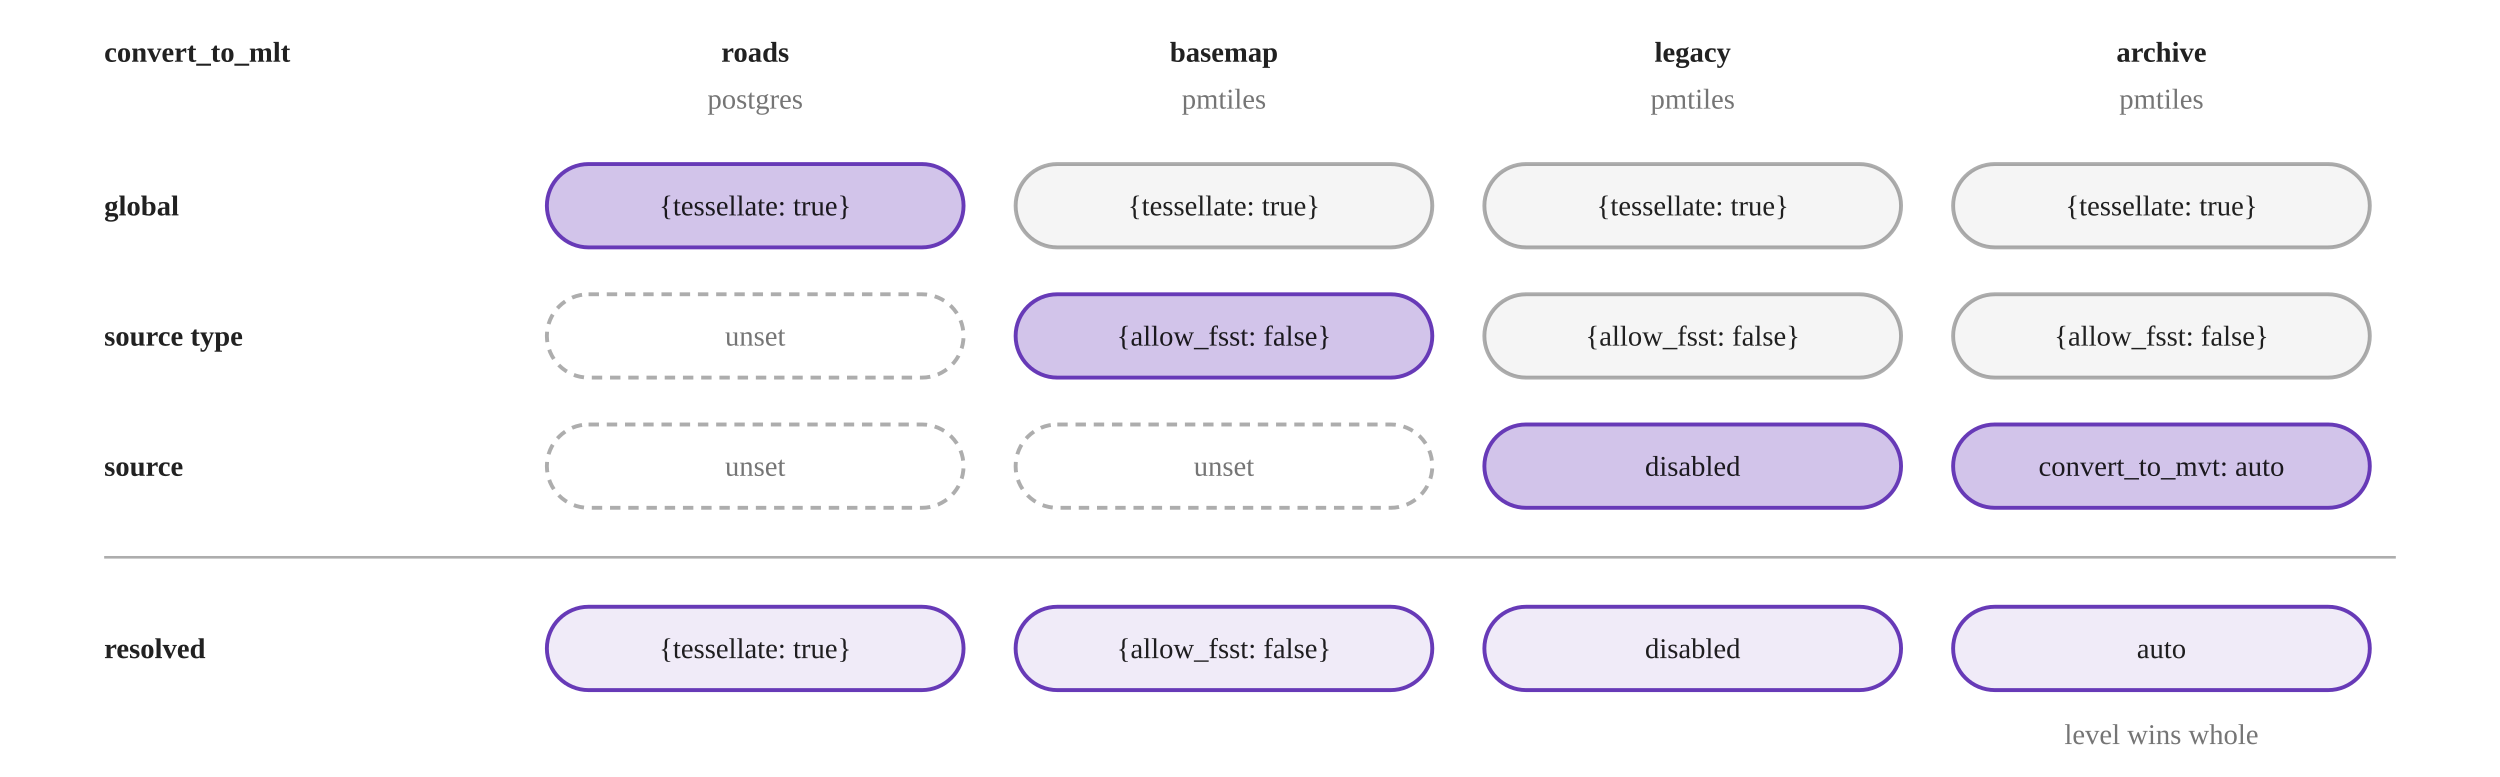
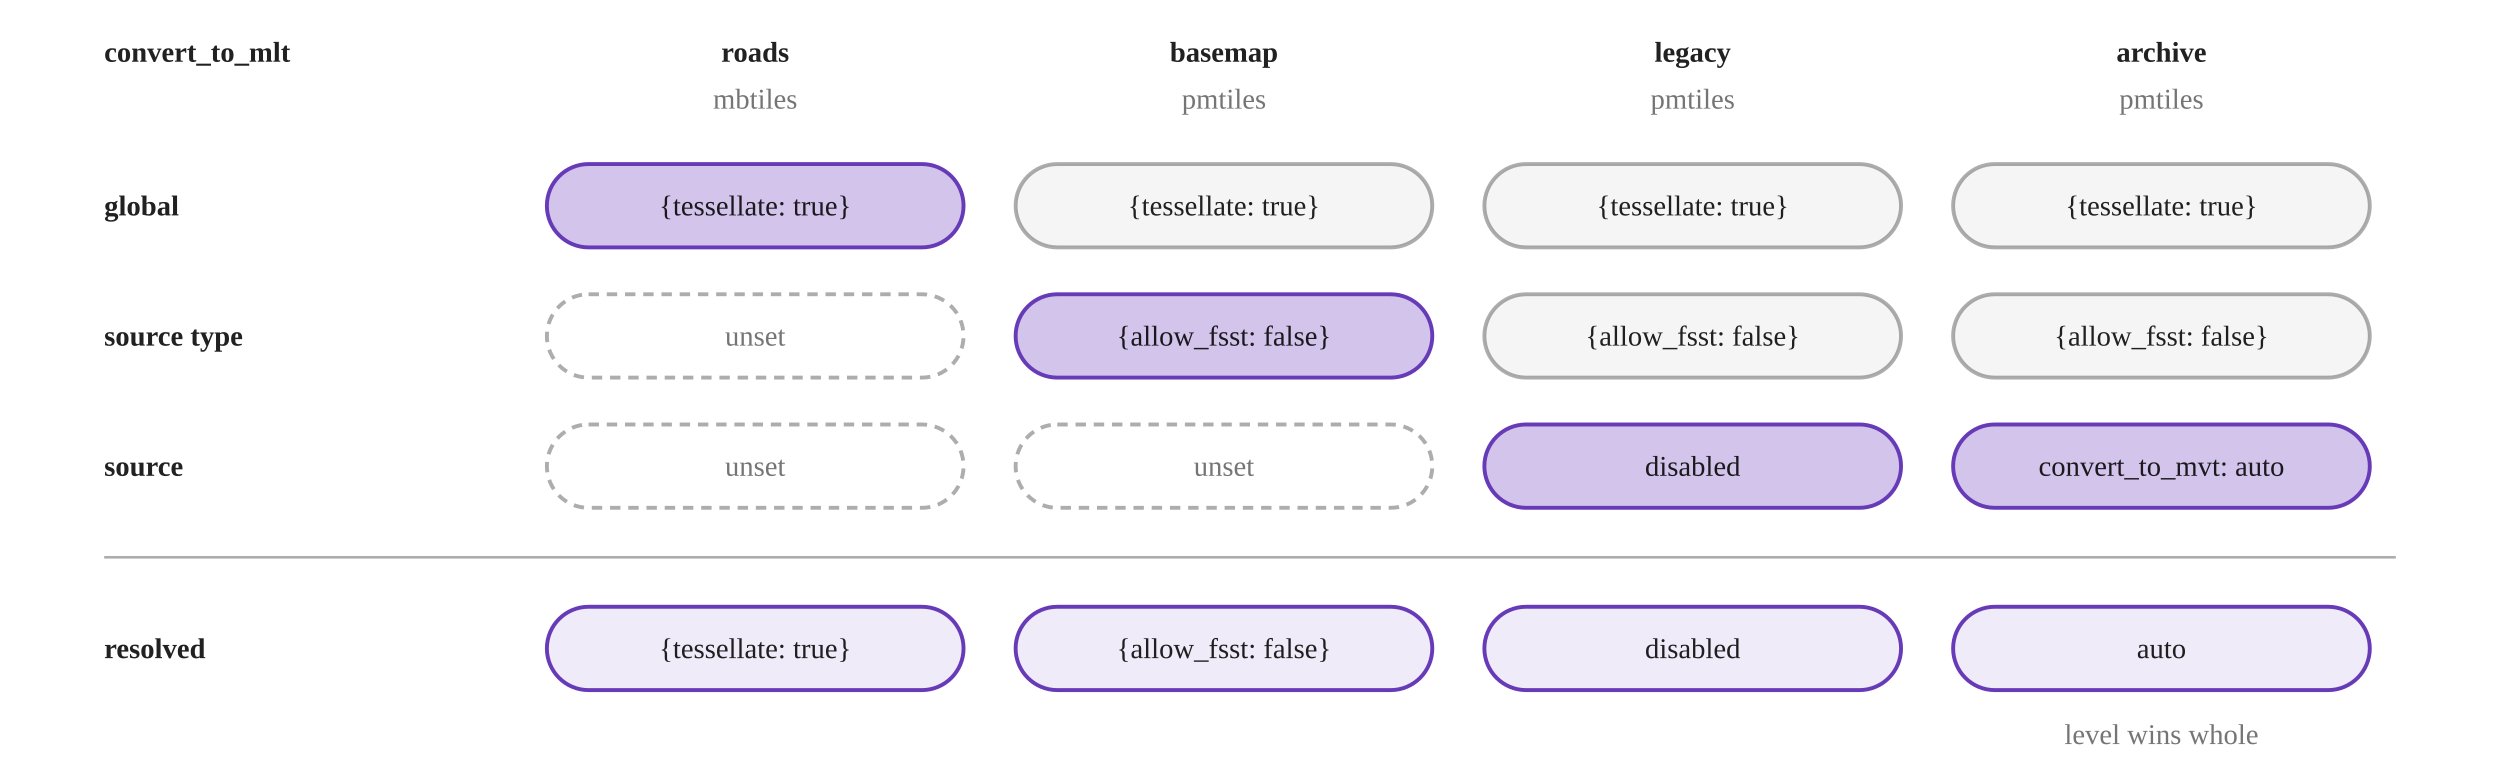
<svg xmlns="http://www.w3.org/2000/svg" id="pp-cascade" viewBox="0 0 960 298" width="100%" role="img" aria-label="convert_to_mlt resolved per source from global, source type and source: the most specific level that sets either conversion key wins as a whole, unset everywhere means auto">
  <style>#pp-cascade{font-family:var(--md-text-font-family,system-ui),system-ui,sans-serif;font-size:13px}#pp-cascade .fg{fill:var(--md-default-fg-color,#000000de)}#pp-cascade .muted{fill:var(--md-default-fg-color--light,#0000008a)}#pp-cascade .line{stroke:var(--md-default-fg-color--lighter,#00000052);fill:none}#pp-cascade .arrow{stroke:var(--md-default-fg-color--light,#0000008a);fill:none;stroke-width:1.5}#pp-cascade .head{fill:var(--md-default-fg-color--light,#0000008a)}#pp-cascade text{dominant-baseline:central}#pp-cascade .t{font-weight:600}#pp-cascade .s{font-size:11px}#pp-cascade .mono{font-family:var(--md-code-font-family,ui-monospace),ui-monospace,monospace;font-size:11px}#pp-cascade .box{fill:var(--md-code-bg-color,#f5f5f5);stroke:var(--md-default-fg-color--lighter,#00000052);stroke-width:1.5}#pp-cascade .hi{fill:var(--md-primary-fg-color,#673ab7);fill-opacity:.1;stroke:var(--md-primary-fg-color,#673ab7);stroke-width:1.5}#pp-cascade .sel{fill:var(--md-primary-fg-color,#673ab7);fill-opacity:.3;stroke:var(--md-primary-fg-color,#673ab7);stroke-width:1.5}#pp-cascade .acc{fill:var(--md-accent-fg-color,#7c4dff);fill-opacity:.12;stroke:var(--md-accent-fg-color,#7c4dff);stroke-width:1.5}#pp-cascade .ghost{fill:none;stroke:var(--md-default-fg-color--lighter,#00000052);stroke-width:1.5;stroke-dasharray:4 3}#pp-cascade .apron{fill:var(--md-accent-fg-color,#7c4dff);fill-opacity:.12;stroke:var(--md-accent-fg-color,#7c4dff);stroke-width:1.5;stroke-dasharray:5 3}#pp-cascade .frame{fill:none;stroke:var(--md-default-fg-color--light,#0000008a);stroke-width:1.5}#pp-cascade .accline{stroke:var(--md-accent-fg-color,#7c4dff);fill:none;stroke-width:2}#pp-cascade .accdot{fill:var(--md-accent-fg-color,#7c4dff)}#pp-cascade .accarrow{stroke:var(--md-accent-fg-color,#7c4dff);fill:none;stroke-width:1.5}#pp-cascade .acchead{fill:var(--md-accent-fg-color,#7c4dff)}</style>
  <text class="fg t mono" x="40" y="20" text-anchor="start">convert_to_mlt</text>
  <text class="fg t mono" x="290" y="20" text-anchor="middle">roads</text>
-   <text class="muted s" x="290" y="38" text-anchor="middle">postgres</text>
+   <text class="muted s" x="290" y="38" text-anchor="middle">mbtiles</text>
  <text class="fg t mono" x="470" y="20" text-anchor="middle">basemap</text>
  <text class="muted s" x="470" y="38" text-anchor="middle">pmtiles</text>
  <text class="fg t mono" x="650" y="20" text-anchor="middle">legacy</text>
  <text class="muted s" x="650" y="38" text-anchor="middle">pmtiles</text>
  <text class="fg t mono" x="830" y="20" text-anchor="middle">archive</text>
  <text class="muted s" x="830" y="38" text-anchor="middle">pmtiles</text>
  <text class="fg s t" x="40" y="79" text-anchor="start">global</text>
  <rect class="sel" x="210" y="63" width="160" height="32" rx="16" />
  <text class="fg mono" x="290" y="79" text-anchor="middle">{tessellate: true}</text>
  <rect class="box" x="390" y="63" width="160" height="32" rx="16" />
  <text class="fg mono" x="470" y="79" text-anchor="middle">{tessellate: true}</text>
  <rect class="box" x="570" y="63" width="160" height="32" rx="16" />
  <text class="fg mono" x="650" y="79" text-anchor="middle">{tessellate: true}</text>
  <rect class="box" x="750" y="63" width="160" height="32" rx="16" />
  <text class="fg mono" x="830" y="79" text-anchor="middle">{tessellate: true}</text>
  <text class="fg s t" x="40" y="129" text-anchor="start">source type</text>
  <rect class="ghost" x="210" y="113" width="160" height="32" rx="16" />
  <text class="muted s" x="290" y="129" text-anchor="middle">unset</text>
  <rect class="sel" x="390" y="113" width="160" height="32" rx="16" />
  <text class="fg mono" x="470" y="129" text-anchor="middle">{allow_fsst: false}</text>
  <rect class="box" x="570" y="113" width="160" height="32" rx="16" />
  <text class="fg mono" x="650" y="129" text-anchor="middle">{allow_fsst: false}</text>
  <rect class="box" x="750" y="113" width="160" height="32" rx="16" />
  <text class="fg mono" x="830" y="129" text-anchor="middle">{allow_fsst: false}</text>
  <text class="fg s t" x="40" y="179" text-anchor="start">source</text>
  <rect class="ghost" x="210" y="163" width="160" height="32" rx="16" />
  <text class="muted s" x="290" y="179" text-anchor="middle">unset</text>
  <rect class="ghost" x="390" y="163" width="160" height="32" rx="16" />
  <text class="muted s" x="470" y="179" text-anchor="middle">unset</text>
  <rect class="sel" x="570" y="163" width="160" height="32" rx="16" />
  <text class="fg mono" x="650" y="179" text-anchor="middle">disabled</text>
  <rect class="sel" x="750" y="163" width="160" height="32" rx="16" />
  <text class="fg mono" x="830" y="179" text-anchor="middle">convert_to_mvt: auto</text>
  <path class="line" d="M40 214 L920 214" />
  <text class="fg s t" x="40" y="249" text-anchor="start">resolved</text>
  <rect class="hi" x="210" y="233" width="160" height="32" rx="16" />
  <text class="fg mono" x="290" y="249" text-anchor="middle">{tessellate: true}</text>
  <rect class="hi" x="390" y="233" width="160" height="32" rx="16" />
  <text class="fg mono" x="470" y="249" text-anchor="middle">{allow_fsst: false}</text>
  <rect class="hi" x="570" y="233" width="160" height="32" rx="16" />
  <text class="fg mono" x="650" y="249" text-anchor="middle">disabled</text>
  <rect class="hi" x="750" y="233" width="160" height="32" rx="16" />
  <text class="fg mono" x="830" y="249" text-anchor="middle">auto</text>
  <text class="muted s" x="830" y="282" text-anchor="middle">level wins whole</text>
</svg>
